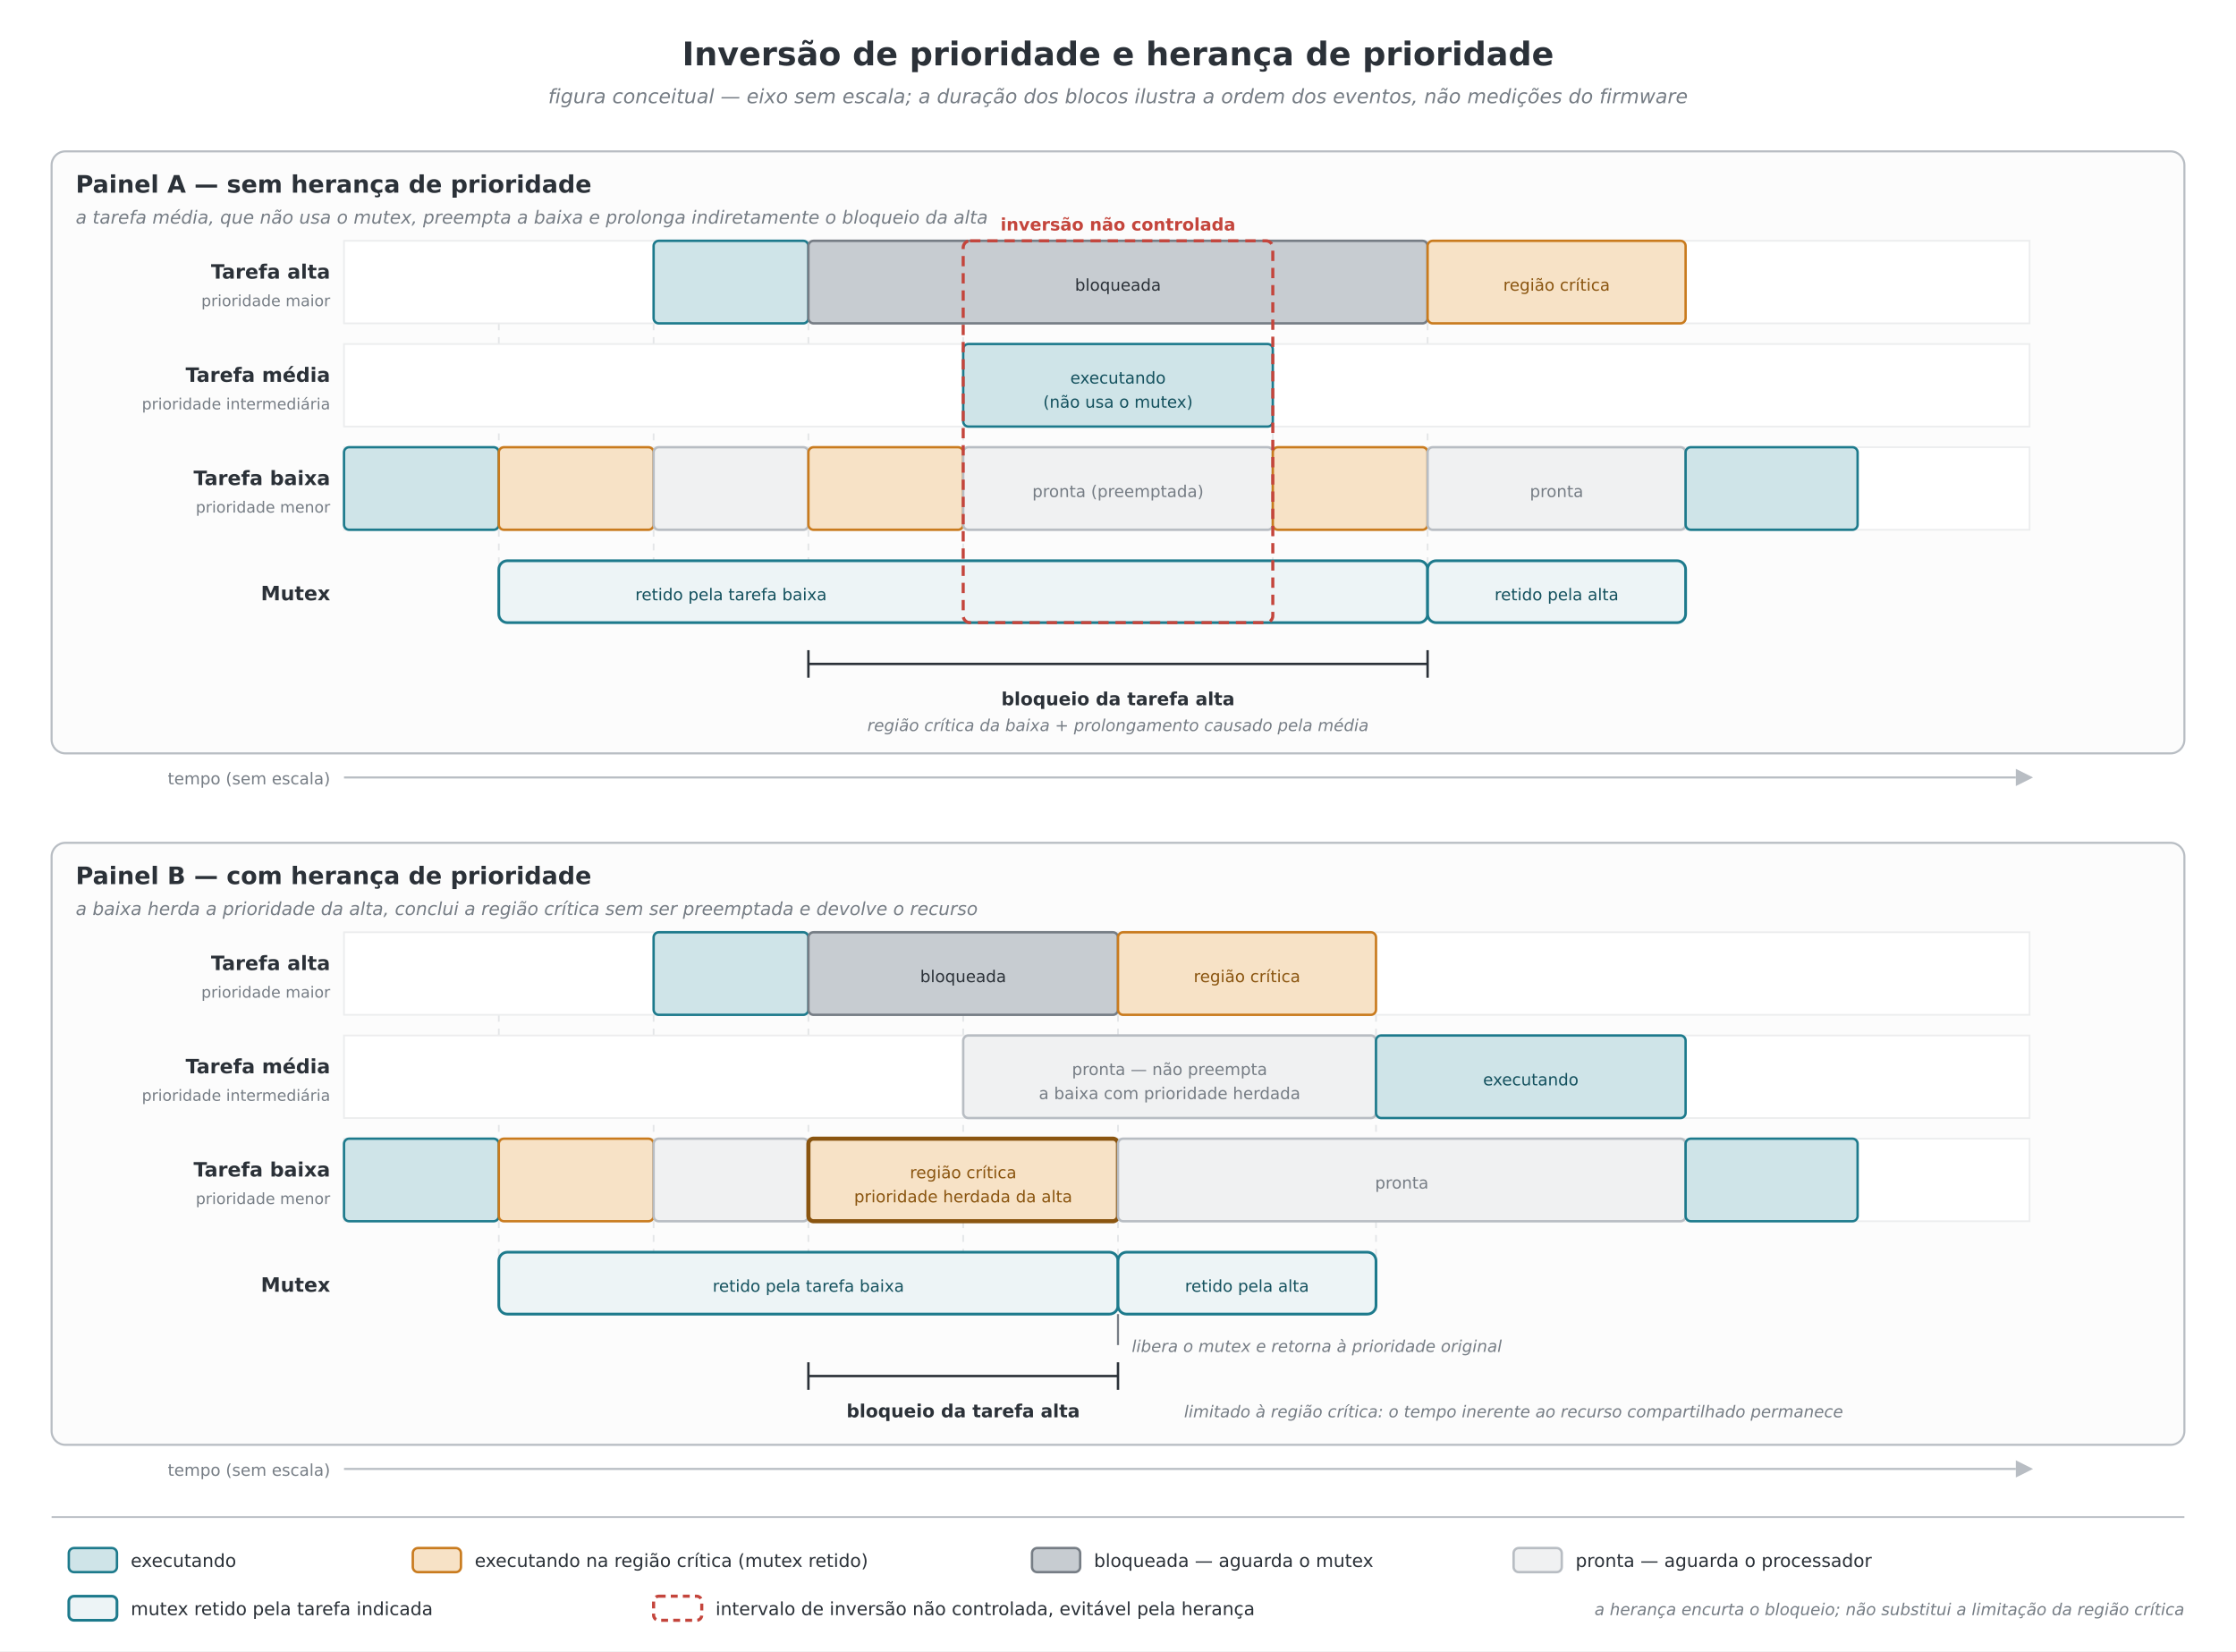
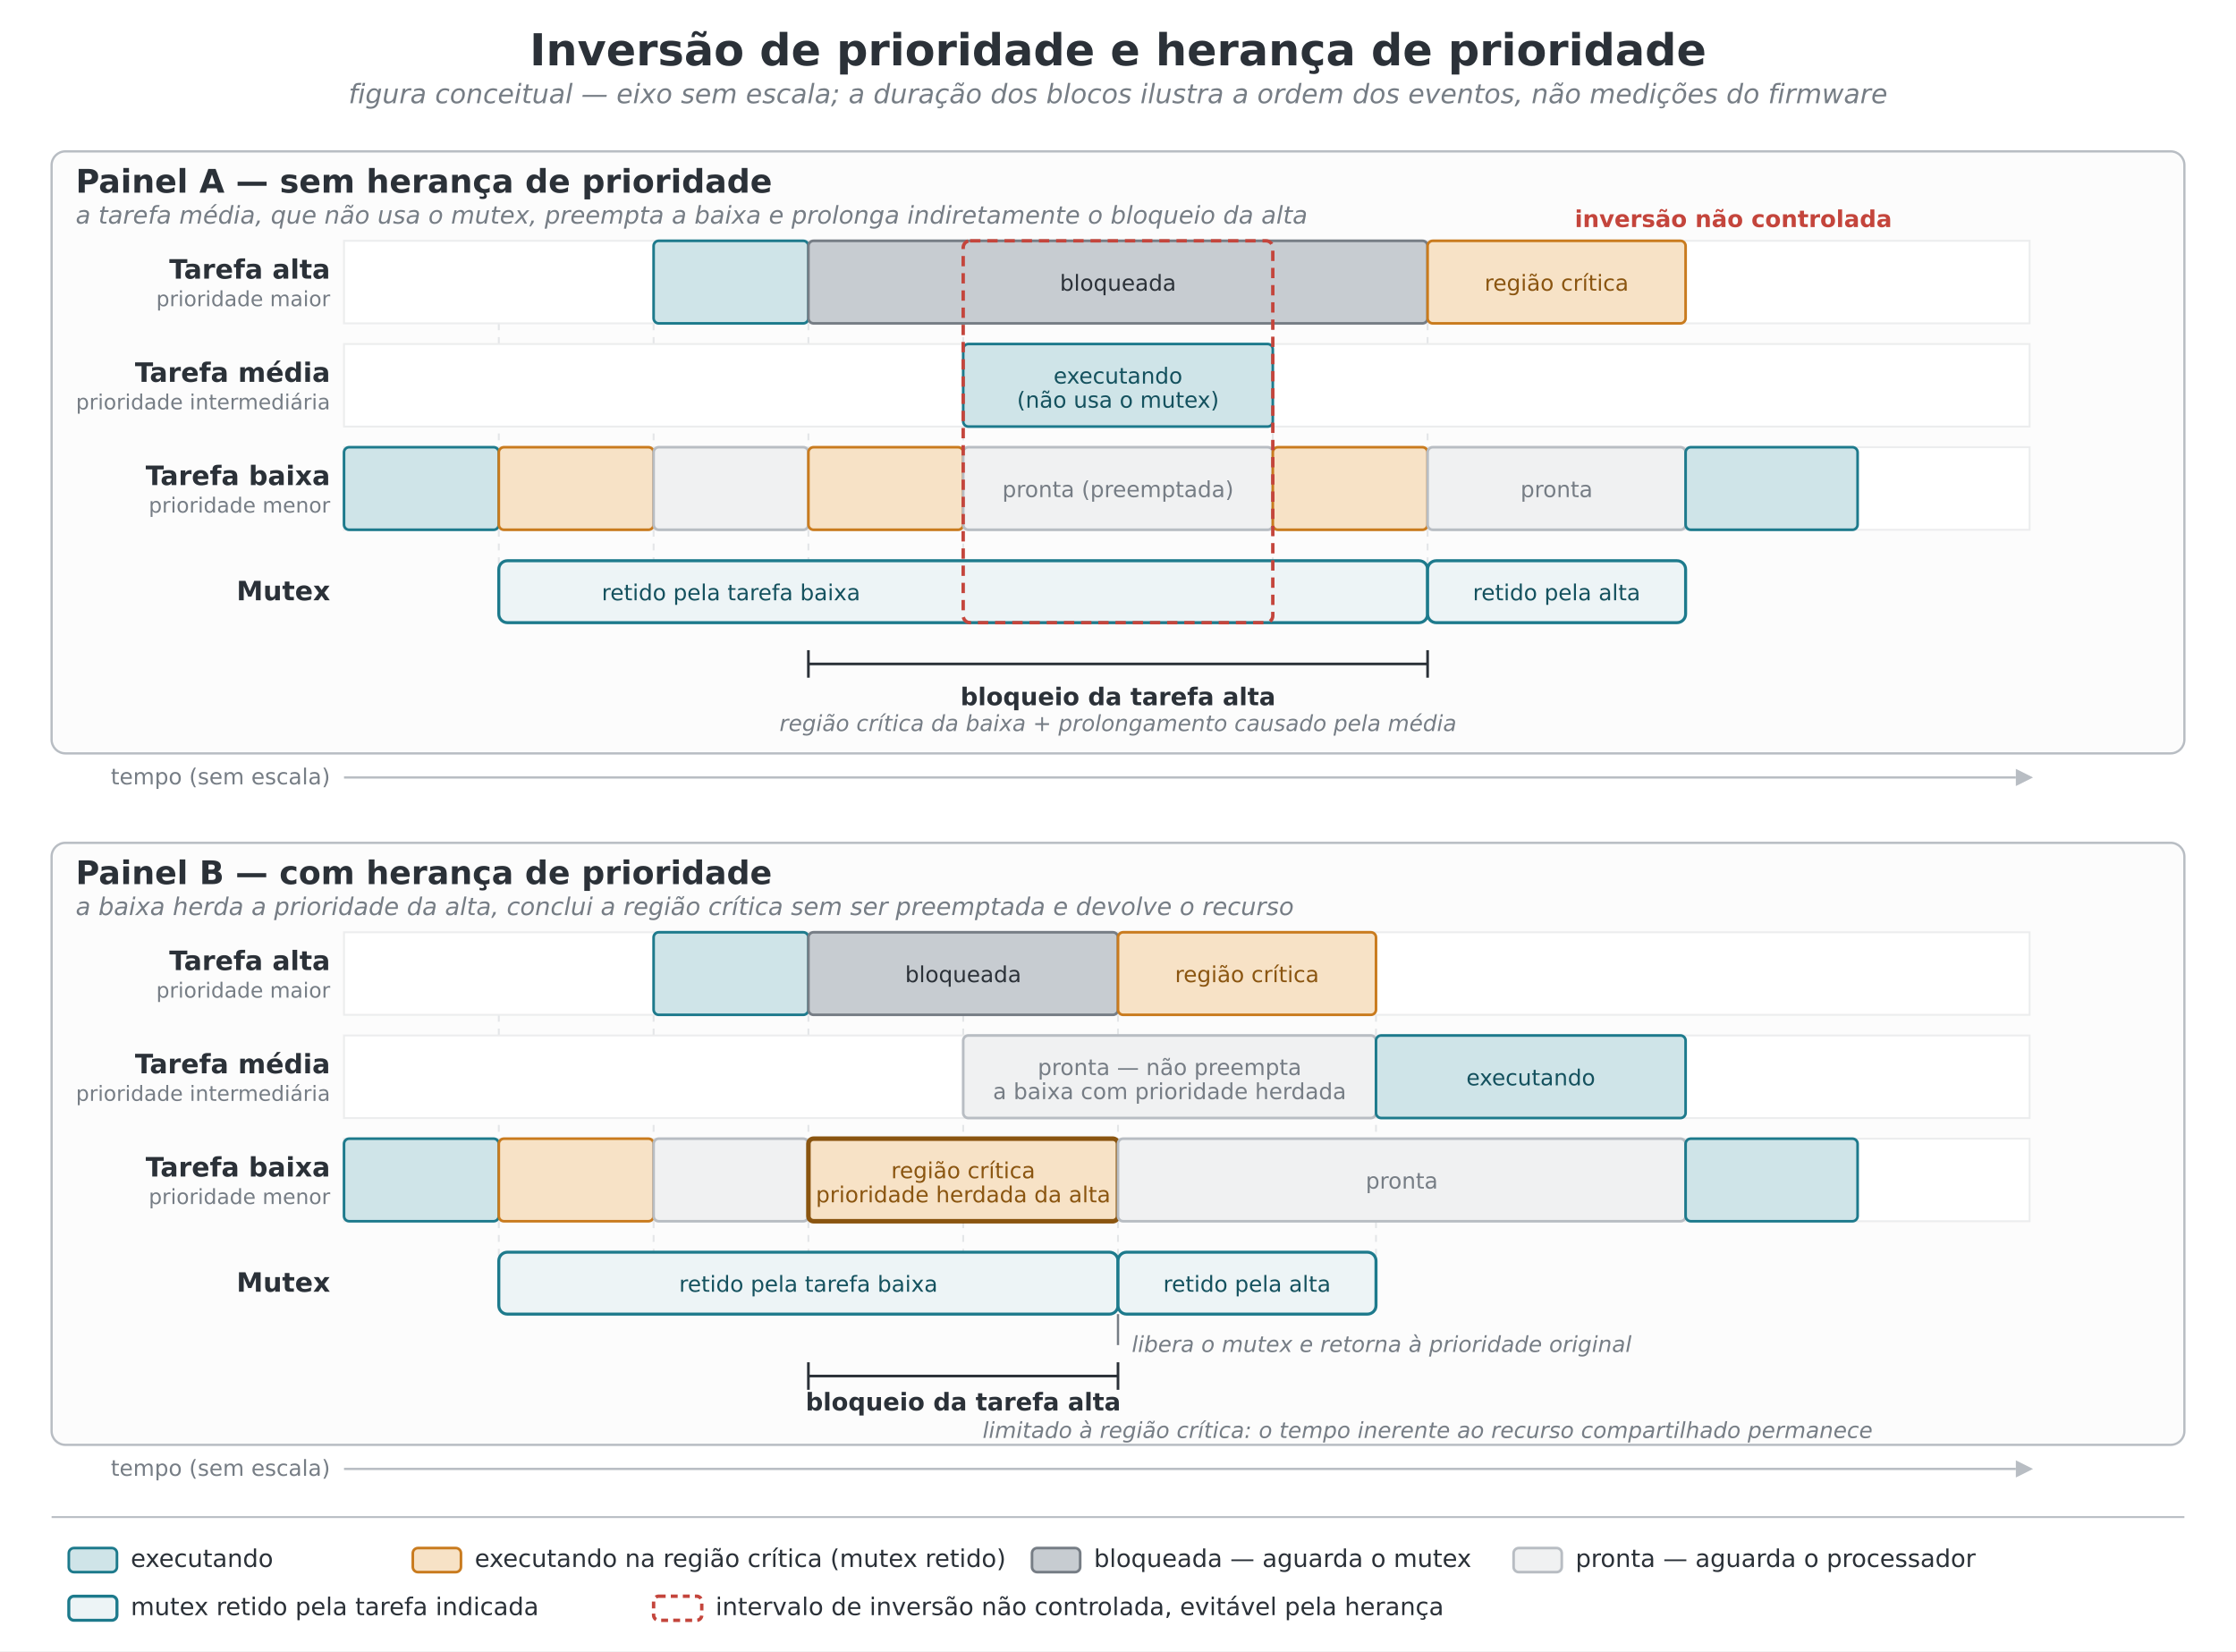
<svg xmlns="http://www.w3.org/2000/svg" viewBox="0 0 1300 960" width="1300" height="960" font-family="DejaVu Sans" role="img" aria-label="Diagrama temporal comparativo de inversao de prioridade com tres tarefas e uma linha de mutex. No painel A, sem heranca, a tarefa baixa retem o mutex, a tarefa alta bloqueia ao solicita-lo e a tarefa media preempta a baixa, prolongando indiretamente o bloqueio. No painel B, com heranca, a tarefa baixa herda a prioridade da alta, conclui a regiao critica sem ser preemptada, libera o mutex e retorna a prioridade original, e o bloqueio da alta limita-se ao tempo da regiao critica">
  <style>
-     .title   { font-size: 19px; fill: #2B3138; font-weight: bold; }
-     .subtitle{ font-size: 11.5px; fill: #767D85; font-style: italic; }
-     .ptitle  { font-size: 14px; fill: #2B3138; font-weight: bold; }
-     .psub    { font-size: 10.5px; fill: #767D85; font-style: italic; }
-     .rowtl   { font-size: 11.5px; fill: #2B3138; font-weight: bold; }
-     .rowsub  { font-size: 9px; fill: #767D85; }
-     .blk     { font-size: 9.5px; }
-     .brk     { font-size: 10.5px; fill: #2B3138; font-weight: bold; }
-     .brksub  { font-size: 9.5px; fill: #767D85; font-style: italic; }
-     .warn    { font-size: 10px; fill: #C4453C; font-weight: bold; }
-     .note    { font-size: 9.5px; fill: #767D85; font-style: italic; }
-     .leg     { font-size: 10.5px; fill: #2B3138; }
-     .axis    { font-size: 9.5px; fill: #767D85; }
+     .title   { font-size: 25.65px; fill: #2B3138; font-weight: bold; }
+     .subtitle{ font-size: 15.53px; fill: #767D85; font-style: italic; }
+     .ptitle  { font-size: 18.90px; fill: #2B3138; font-weight: bold; }
+     .psub    { font-size: 14.18px; fill: #767D85; font-style: italic; }
+     .rowtl   { font-size: 15.53px; fill: #2B3138; font-weight: bold; }
+     .rowsub  { font-size: 12.15px; fill: #767D85; }
+     .blk     { font-size: 12.83px; }
+     .brk     { font-size: 14.18px; fill: #2B3138; font-weight: bold; }
+     .brksub  { font-size: 12.83px; fill: #767D85; font-style: italic; }
+     .warn    { font-size: 13.50px; fill: #C4453C; font-weight: bold; }
+     .note    { font-size: 12.83px; fill: #767D85; font-style: italic; }
+     .leg     { font-size: 14.18px; fill: #2B3138; }
+     .axis    { font-size: 12.83px; fill: #767D85; }
  </style>
  <rect x="0" y="0" width="1300" height="960" fill="#FFFFFF" />
  <text x="650" y="38" text-anchor="middle" class="title">Inversão de prioridade e herança de prioridade</text>
  <text x="650" y="60" text-anchor="middle" class="subtitle">figura conceitual — eixo sem escala; a duração dos blocos ilustra a ordem dos eventos, não medições do firmware</text>
-   <rect x="30" y="88" width="1240" height="350" rx="8" fill="#FCFCFC" stroke="#B8BDC3" stroke-width="1.2" />
+   <rect x="30" y="88" width="1240" height="350" rx="8" fill="#FCFCFC" stroke="#B8BDC3" stroke-width="1.32" />
  <text x="44" y="112" class="ptitle">Painel A — sem herança de prioridade</text>
  <text x="44" y="130" class="psub">a tarefa média, que não usa o mutex, preempta a baixa e prolonga indiretamente o bloqueio da alta</text>
-   <g stroke="#E4E6E8" stroke-width="1" stroke-dasharray="4 4">
+   <g stroke="#E4E6E8" stroke-width="1.10" stroke-dasharray="4 4">
    <line x1="290" y1="140" x2="290" y2="362" />
    <line x1="380" y1="140" x2="380" y2="362" />
    <line x1="470" y1="140" x2="470" y2="362" />
    <line x1="560" y1="140" x2="560" y2="362" />
    <line x1="740" y1="140" x2="740" y2="362" />
    <line x1="830" y1="140" x2="830" y2="362" />
  </g>
  <text x="192" y="162" text-anchor="end" class="rowtl">Tarefa alta</text>
  <text x="192" y="178" text-anchor="end" class="rowsub">prioridade maior</text>
  <text x="192" y="222" text-anchor="end" class="rowtl">Tarefa média</text>
  <text x="192" y="238" text-anchor="end" class="rowsub">prioridade intermediária</text>
  <text x="192" y="282" text-anchor="end" class="rowtl">Tarefa baixa</text>
  <text x="192" y="298" text-anchor="end" class="rowsub">prioridade menor</text>
  <text x="192" y="349" text-anchor="end" class="rowtl">Mutex</text>
-   <g fill="#FFFFFF" stroke="#ECEDEE" stroke-width="1">
+   <g fill="#FFFFFF" stroke="#ECEDEE" stroke-width="1.10">
    <rect x="200" y="140" width="980" height="48" />
    <rect x="200" y="200" width="980" height="48" />
    <rect x="200" y="260" width="980" height="48" />
  </g>
-   <rect x="380" y="140" width="90" height="48" rx="3" fill="#CFE4E8" stroke="#1D7A8C" stroke-width="1.4" />
-   <rect x="470" y="140" width="360" height="48" rx="3" fill="#C7CCD1" stroke="#767D85" stroke-width="1.4" />
+   <rect x="380" y="140" width="90" height="48" rx="3" fill="#CFE4E8" stroke="#1D7A8C" stroke-width="1.54" />
+   <rect x="470" y="140" width="360" height="48" rx="3" fill="#C7CCD1" stroke="#767D85" stroke-width="1.54" />
  <text x="650" y="169" text-anchor="middle" class="blk" fill="#2B3138">bloqueada</text>
-   <rect x="830" y="140" width="150" height="48" rx="3" fill="#F7E2C6" stroke="#C97B1E" stroke-width="1.4" />
+   <rect x="830" y="140" width="150" height="48" rx="3" fill="#F7E2C6" stroke="#C97B1E" stroke-width="1.54" />
  <text x="905" y="169" text-anchor="middle" class="blk" fill="#8A5510">região crítica</text>
-   <rect x="560" y="200" width="180" height="48" rx="3" fill="#CFE4E8" stroke="#1D7A8C" stroke-width="1.4" />
+   <rect x="560" y="200" width="180" height="48" rx="3" fill="#CFE4E8" stroke="#1D7A8C" stroke-width="1.54" />
  <text x="650" y="223" text-anchor="middle" class="blk" fill="#14515E">executando</text>
  <text x="650" y="237" text-anchor="middle" class="blk" fill="#14515E">(não usa o mutex)</text>
-   <rect x="200" y="260" width="90" height="48" rx="3" fill="#CFE4E8" stroke="#1D7A8C" stroke-width="1.4" />
-   <rect x="290" y="260" width="90" height="48" rx="3" fill="#F7E2C6" stroke="#C97B1E" stroke-width="1.4" />
-   <rect x="380" y="260" width="90" height="48" rx="3" fill="#F0F1F2" stroke="#B8BDC3" stroke-width="1.4" />
-   <rect x="470" y="260" width="90" height="48" rx="3" fill="#F7E2C6" stroke="#C97B1E" stroke-width="1.4" />
-   <rect x="560" y="260" width="180" height="48" rx="3" fill="#F0F1F2" stroke="#B8BDC3" stroke-width="1.4" />
+   <rect x="200" y="260" width="90" height="48" rx="3" fill="#CFE4E8" stroke="#1D7A8C" stroke-width="1.54" />
+   <rect x="290" y="260" width="90" height="48" rx="3" fill="#F7E2C6" stroke="#C97B1E" stroke-width="1.54" />
+   <rect x="380" y="260" width="90" height="48" rx="3" fill="#F0F1F2" stroke="#B8BDC3" stroke-width="1.54" />
+   <rect x="470" y="260" width="90" height="48" rx="3" fill="#F7E2C6" stroke="#C97B1E" stroke-width="1.54" />
+   <rect x="560" y="260" width="180" height="48" rx="3" fill="#F0F1F2" stroke="#B8BDC3" stroke-width="1.54" />
  <text x="650" y="289" text-anchor="middle" class="blk" fill="#767D85">pronta (preemptada)</text>
-   <rect x="740" y="260" width="90" height="48" rx="3" fill="#F7E2C6" stroke="#C97B1E" stroke-width="1.4" />
-   <rect x="830" y="260" width="150" height="48" rx="3" fill="#F0F1F2" stroke="#B8BDC3" stroke-width="1.4" />
+   <rect x="740" y="260" width="90" height="48" rx="3" fill="#F7E2C6" stroke="#C97B1E" stroke-width="1.54" />
+   <rect x="830" y="260" width="150" height="48" rx="3" fill="#F0F1F2" stroke="#B8BDC3" stroke-width="1.54" />
  <text x="905" y="289" text-anchor="middle" class="blk" fill="#767D85">pronta</text>
-   <rect x="980" y="260" width="100" height="48" rx="3" fill="#CFE4E8" stroke="#1D7A8C" stroke-width="1.4" />
-   <rect x="290" y="326" width="540" height="36" rx="5" fill="#EDF4F6" stroke="#1D7A8C" stroke-width="1.6" />
+   <rect x="980" y="260" width="100" height="48" rx="3" fill="#CFE4E8" stroke="#1D7A8C" stroke-width="1.54" />
+   <rect x="290" y="326" width="540" height="36" rx="5" fill="#EDF4F6" stroke="#1D7A8C" stroke-width="1.76" />
  <text x="425" y="349" text-anchor="middle" class="blk" fill="#14515E">retido pela tarefa baixa</text>
-   <rect x="830" y="326" width="150" height="36" rx="5" fill="#EDF4F6" stroke="#1D7A8C" stroke-width="1.6" />
+   <rect x="830" y="326" width="150" height="36" rx="5" fill="#EDF4F6" stroke="#1D7A8C" stroke-width="1.76" />
  <text x="905" y="349" text-anchor="middle" class="blk" fill="#14515E">retido pela alta</text>
-   <rect x="560" y="140" width="180" height="222" rx="4" fill="none" stroke="#C4453C" stroke-width="1.8" stroke-dasharray="6 4" />
-   <text x="650" y="134" text-anchor="middle" class="warn">inversão não controlada</text>
-   <line x1="470" y1="386" x2="830" y2="386" stroke="#2B3138" stroke-width="1.4" />
-   <line x1="470" y1="378" x2="470" y2="394" stroke="#2B3138" stroke-width="1.4" />
-   <line x1="830" y1="378" x2="830" y2="394" stroke="#2B3138" stroke-width="1.4" />
+   <rect x="560" y="140" width="180" height="222" rx="4" fill="none" stroke="#C4453C" stroke-width="1.98" stroke-dasharray="6 4" />
+   <text x="1100" y="132" text-anchor="end" class="warn">inversão não controlada</text>
+   <line x1="470" y1="386" x2="830" y2="386" stroke="#2B3138" stroke-width="1.54" />
+   <line x1="470" y1="378" x2="470" y2="394" stroke="#2B3138" stroke-width="1.54" />
+   <line x1="830" y1="378" x2="830" y2="394" stroke="#2B3138" stroke-width="1.54" />
  <text x="650" y="410" text-anchor="middle" class="brk">bloqueio da tarefa alta</text>
  <text x="650" y="425" text-anchor="middle" class="brksub">região crítica da baixa + prolongamento causado pela média</text>
-   <line x1="200" y1="452" x2="1172" y2="452" stroke="#B8BDC3" stroke-width="1.2" />
+   <line x1="200" y1="452" x2="1172" y2="452" stroke="#B8BDC3" stroke-width="1.32" />
  <polygon points="1172,447 1172,457 1182,452" fill="#B8BDC3" />
  <text x="192" y="456" text-anchor="end" class="axis">tempo (sem escala)</text>
-   <rect x="30" y="490" width="1240" height="350" rx="8" fill="#FCFCFC" stroke="#B8BDC3" stroke-width="1.2" />
+   <rect x="30" y="490" width="1240" height="350" rx="8" fill="#FCFCFC" stroke="#B8BDC3" stroke-width="1.32" />
  <text x="44" y="514" class="ptitle">Painel B — com herança de prioridade</text>
  <text x="44" y="532" class="psub">a baixa herda a prioridade da alta, conclui a região crítica sem ser preemptada e devolve o recurso</text>
-   <g stroke="#E4E6E8" stroke-width="1" stroke-dasharray="4 4">
+   <g stroke="#E4E6E8" stroke-width="1.10" stroke-dasharray="4 4">
    <line x1="290" y1="542" x2="290" y2="764" />
    <line x1="380" y1="542" x2="380" y2="764" />
    <line x1="470" y1="542" x2="470" y2="764" />
    <line x1="560" y1="542" x2="560" y2="764" />
    <line x1="650" y1="542" x2="650" y2="764" />
    <line x1="800" y1="542" x2="800" y2="764" />
  </g>
  <text x="192" y="564" text-anchor="end" class="rowtl">Tarefa alta</text>
  <text x="192" y="580" text-anchor="end" class="rowsub">prioridade maior</text>
  <text x="192" y="624" text-anchor="end" class="rowtl">Tarefa média</text>
  <text x="192" y="640" text-anchor="end" class="rowsub">prioridade intermediária</text>
  <text x="192" y="684" text-anchor="end" class="rowtl">Tarefa baixa</text>
  <text x="192" y="700" text-anchor="end" class="rowsub">prioridade menor</text>
  <text x="192" y="751" text-anchor="end" class="rowtl">Mutex</text>
-   <g fill="#FFFFFF" stroke="#ECEDEE" stroke-width="1">
+   <g fill="#FFFFFF" stroke="#ECEDEE" stroke-width="1.10">
    <rect x="200" y="542" width="980" height="48" />
    <rect x="200" y="602" width="980" height="48" />
    <rect x="200" y="662" width="980" height="48" />
  </g>
-   <rect x="380" y="542" width="90" height="48" rx="3" fill="#CFE4E8" stroke="#1D7A8C" stroke-width="1.4" />
-   <rect x="470" y="542" width="180" height="48" rx="3" fill="#C7CCD1" stroke="#767D85" stroke-width="1.4" />
+   <rect x="380" y="542" width="90" height="48" rx="3" fill="#CFE4E8" stroke="#1D7A8C" stroke-width="1.54" />
+   <rect x="470" y="542" width="180" height="48" rx="3" fill="#C7CCD1" stroke="#767D85" stroke-width="1.54" />
  <text x="560" y="571" text-anchor="middle" class="blk" fill="#2B3138">bloqueada</text>
-   <rect x="650" y="542" width="150" height="48" rx="3" fill="#F7E2C6" stroke="#C97B1E" stroke-width="1.4" />
+   <rect x="650" y="542" width="150" height="48" rx="3" fill="#F7E2C6" stroke="#C97B1E" stroke-width="1.54" />
  <text x="725" y="571" text-anchor="middle" class="blk" fill="#8A5510">região crítica</text>
-   <rect x="560" y="602" width="240" height="48" rx="3" fill="#F0F1F2" stroke="#B8BDC3" stroke-width="1.4" />
+   <rect x="560" y="602" width="240" height="48" rx="3" fill="#F0F1F2" stroke="#B8BDC3" stroke-width="1.54" />
  <text x="680" y="625" text-anchor="middle" class="blk" fill="#767D85">pronta — não preempta</text>
  <text x="680" y="639" text-anchor="middle" class="blk" fill="#767D85">a baixa com prioridade herdada</text>
-   <rect x="800" y="602" width="180" height="48" rx="3" fill="#CFE4E8" stroke="#1D7A8C" stroke-width="1.4" />
+   <rect x="800" y="602" width="180" height="48" rx="3" fill="#CFE4E8" stroke="#1D7A8C" stroke-width="1.54" />
  <text x="890" y="631" text-anchor="middle" class="blk" fill="#14515E">executando</text>
-   <rect x="200" y="662" width="90" height="48" rx="3" fill="#CFE4E8" stroke="#1D7A8C" stroke-width="1.4" />
-   <rect x="290" y="662" width="90" height="48" rx="3" fill="#F7E2C6" stroke="#C97B1E" stroke-width="1.4" />
-   <rect x="380" y="662" width="90" height="48" rx="3" fill="#F0F1F2" stroke="#B8BDC3" stroke-width="1.4" />
-   <rect x="470" y="662" width="180" height="48" rx="3" fill="#F7E2C6" stroke="#8A5510" stroke-width="2.4" />
+   <rect x="200" y="662" width="90" height="48" rx="3" fill="#CFE4E8" stroke="#1D7A8C" stroke-width="1.54" />
+   <rect x="290" y="662" width="90" height="48" rx="3" fill="#F7E2C6" stroke="#C97B1E" stroke-width="1.54" />
+   <rect x="380" y="662" width="90" height="48" rx="3" fill="#F0F1F2" stroke="#B8BDC3" stroke-width="1.54" />
+   <rect x="470" y="662" width="180" height="48" rx="3" fill="#F7E2C6" stroke="#8A5510" stroke-width="2.64" />
  <text x="560" y="685" text-anchor="middle" class="blk" fill="#8A5510">região crítica</text>
  <text x="560" y="699" text-anchor="middle" class="blk" fill="#8A5510">prioridade herdada da alta</text>
-   <rect x="650" y="662" width="330" height="48" rx="3" fill="#F0F1F2" stroke="#B8BDC3" stroke-width="1.4" />
+   <rect x="650" y="662" width="330" height="48" rx="3" fill="#F0F1F2" stroke="#B8BDC3" stroke-width="1.54" />
  <text x="815" y="691" text-anchor="middle" class="blk" fill="#767D85">pronta</text>
-   <rect x="980" y="662" width="100" height="48" rx="3" fill="#CFE4E8" stroke="#1D7A8C" stroke-width="1.4" />
-   <rect x="290" y="728" width="360" height="36" rx="5" fill="#EDF4F6" stroke="#1D7A8C" stroke-width="1.6" />
+   <rect x="980" y="662" width="100" height="48" rx="3" fill="#CFE4E8" stroke="#1D7A8C" stroke-width="1.54" />
+   <rect x="290" y="728" width="360" height="36" rx="5" fill="#EDF4F6" stroke="#1D7A8C" stroke-width="1.76" />
  <text x="470" y="751" text-anchor="middle" class="blk" fill="#14515E">retido pela tarefa baixa</text>
-   <rect x="650" y="728" width="150" height="36" rx="5" fill="#EDF4F6" stroke="#1D7A8C" stroke-width="1.6" />
+   <rect x="650" y="728" width="150" height="36" rx="5" fill="#EDF4F6" stroke="#1D7A8C" stroke-width="1.76" />
  <text x="725" y="751" text-anchor="middle" class="blk" fill="#14515E">retido pela alta</text>
-   <line x1="650" y1="764" x2="650" y2="782" stroke="#767D85" stroke-width="1.2" />
+   <line x1="650" y1="764" x2="650" y2="782" stroke="#767D85" stroke-width="1.32" />
  <text x="658" y="786" class="note">libera o mutex e retorna à prioridade original</text>
-   <line x1="470" y1="800" x2="650" y2="800" stroke="#2B3138" stroke-width="1.4" />
-   <line x1="470" y1="792" x2="470" y2="808" stroke="#2B3138" stroke-width="1.4" />
-   <line x1="650" y1="792" x2="650" y2="808" stroke="#2B3138" stroke-width="1.4" />
-   <text x="560" y="824" text-anchor="middle" class="brk">bloqueio da tarefa alta</text>
-   <text x="880" y="824" text-anchor="middle" class="brksub">limitado à região crítica: o tempo inerente ao recurso compartilhado permanece</text>
-   <line x1="200" y1="854" x2="1172" y2="854" stroke="#B8BDC3" stroke-width="1.2" />
+   <line x1="470" y1="800" x2="650" y2="800" stroke="#2B3138" stroke-width="1.54" />
+   <line x1="470" y1="792" x2="470" y2="808" stroke="#2B3138" stroke-width="1.54" />
+   <line x1="650" y1="792" x2="650" y2="808" stroke="#2B3138" stroke-width="1.54" />
+   <text x="560" y="820" text-anchor="middle" class="brk">bloqueio da tarefa alta</text>
+   <text x="830" y="836" text-anchor="middle" class="brksub">limitado à região crítica: o tempo inerente ao recurso compartilhado permanece</text>
+   <line x1="200" y1="854" x2="1172" y2="854" stroke="#B8BDC3" stroke-width="1.32" />
  <polygon points="1172,849 1172,859 1182,854" fill="#B8BDC3" />
  <text x="192" y="858" text-anchor="end" class="axis">tempo (sem escala)</text>
-   <line x1="30" y1="882" x2="1270" y2="882" stroke="#B8BDC3" stroke-width="1" />
-   <rect x="40" y="900" width="28" height="14" rx="3" fill="#CFE4E8" stroke="#1D7A8C" stroke-width="1.4" />
+   <line x1="30" y1="882" x2="1270" y2="882" stroke="#B8BDC3" stroke-width="1.10" />
+   <rect x="40" y="900" width="28" height="14" rx="3" fill="#CFE4E8" stroke="#1D7A8C" stroke-width="1.54" />
  <text x="76" y="911" class="leg">executando</text>
-   <rect x="240" y="900" width="28" height="14" rx="3" fill="#F7E2C6" stroke="#C97B1E" stroke-width="1.4" />
+   <rect x="240" y="900" width="28" height="14" rx="3" fill="#F7E2C6" stroke="#C97B1E" stroke-width="1.54" />
  <text x="276" y="911" class="leg">executando na região crítica (mutex retido)</text>
-   <rect x="600" y="900" width="28" height="14" rx="3" fill="#C7CCD1" stroke="#767D85" stroke-width="1.4" />
+   <rect x="600" y="900" width="28" height="14" rx="3" fill="#C7CCD1" stroke="#767D85" stroke-width="1.54" />
  <text x="636" y="911" class="leg">bloqueada — aguarda o mutex</text>
-   <rect x="880" y="900" width="28" height="14" rx="3" fill="#F0F1F2" stroke="#B8BDC3" stroke-width="1.4" />
+   <rect x="880" y="900" width="28" height="14" rx="3" fill="#F0F1F2" stroke="#B8BDC3" stroke-width="1.54" />
  <text x="916" y="911" class="leg">pronta — aguarda o processador</text>
-   <rect x="40" y="928" width="28" height="14" rx="3" fill="#EDF4F6" stroke="#1D7A8C" stroke-width="1.6" />
+   <rect x="40" y="928" width="28" height="14" rx="3" fill="#EDF4F6" stroke="#1D7A8C" stroke-width="1.76" />
  <text x="76" y="939" class="leg">mutex retido pela tarefa indicada</text>
-   <rect x="380" y="928" width="28" height="14" rx="3" fill="none" stroke="#C4453C" stroke-width="1.8" stroke-dasharray="4 3" />
+   <rect x="380" y="928" width="28" height="14" rx="3" fill="none" stroke="#C4453C" stroke-width="1.98" stroke-dasharray="4 3" />
  <text x="416" y="939" class="leg">intervalo de inversão não controlada, evitável pela herança</text>
-   <text x="1270" y="939" text-anchor="end" class="note">a herança encurta o bloqueio; não substitui a limitação da região crítica</text>
</svg>
